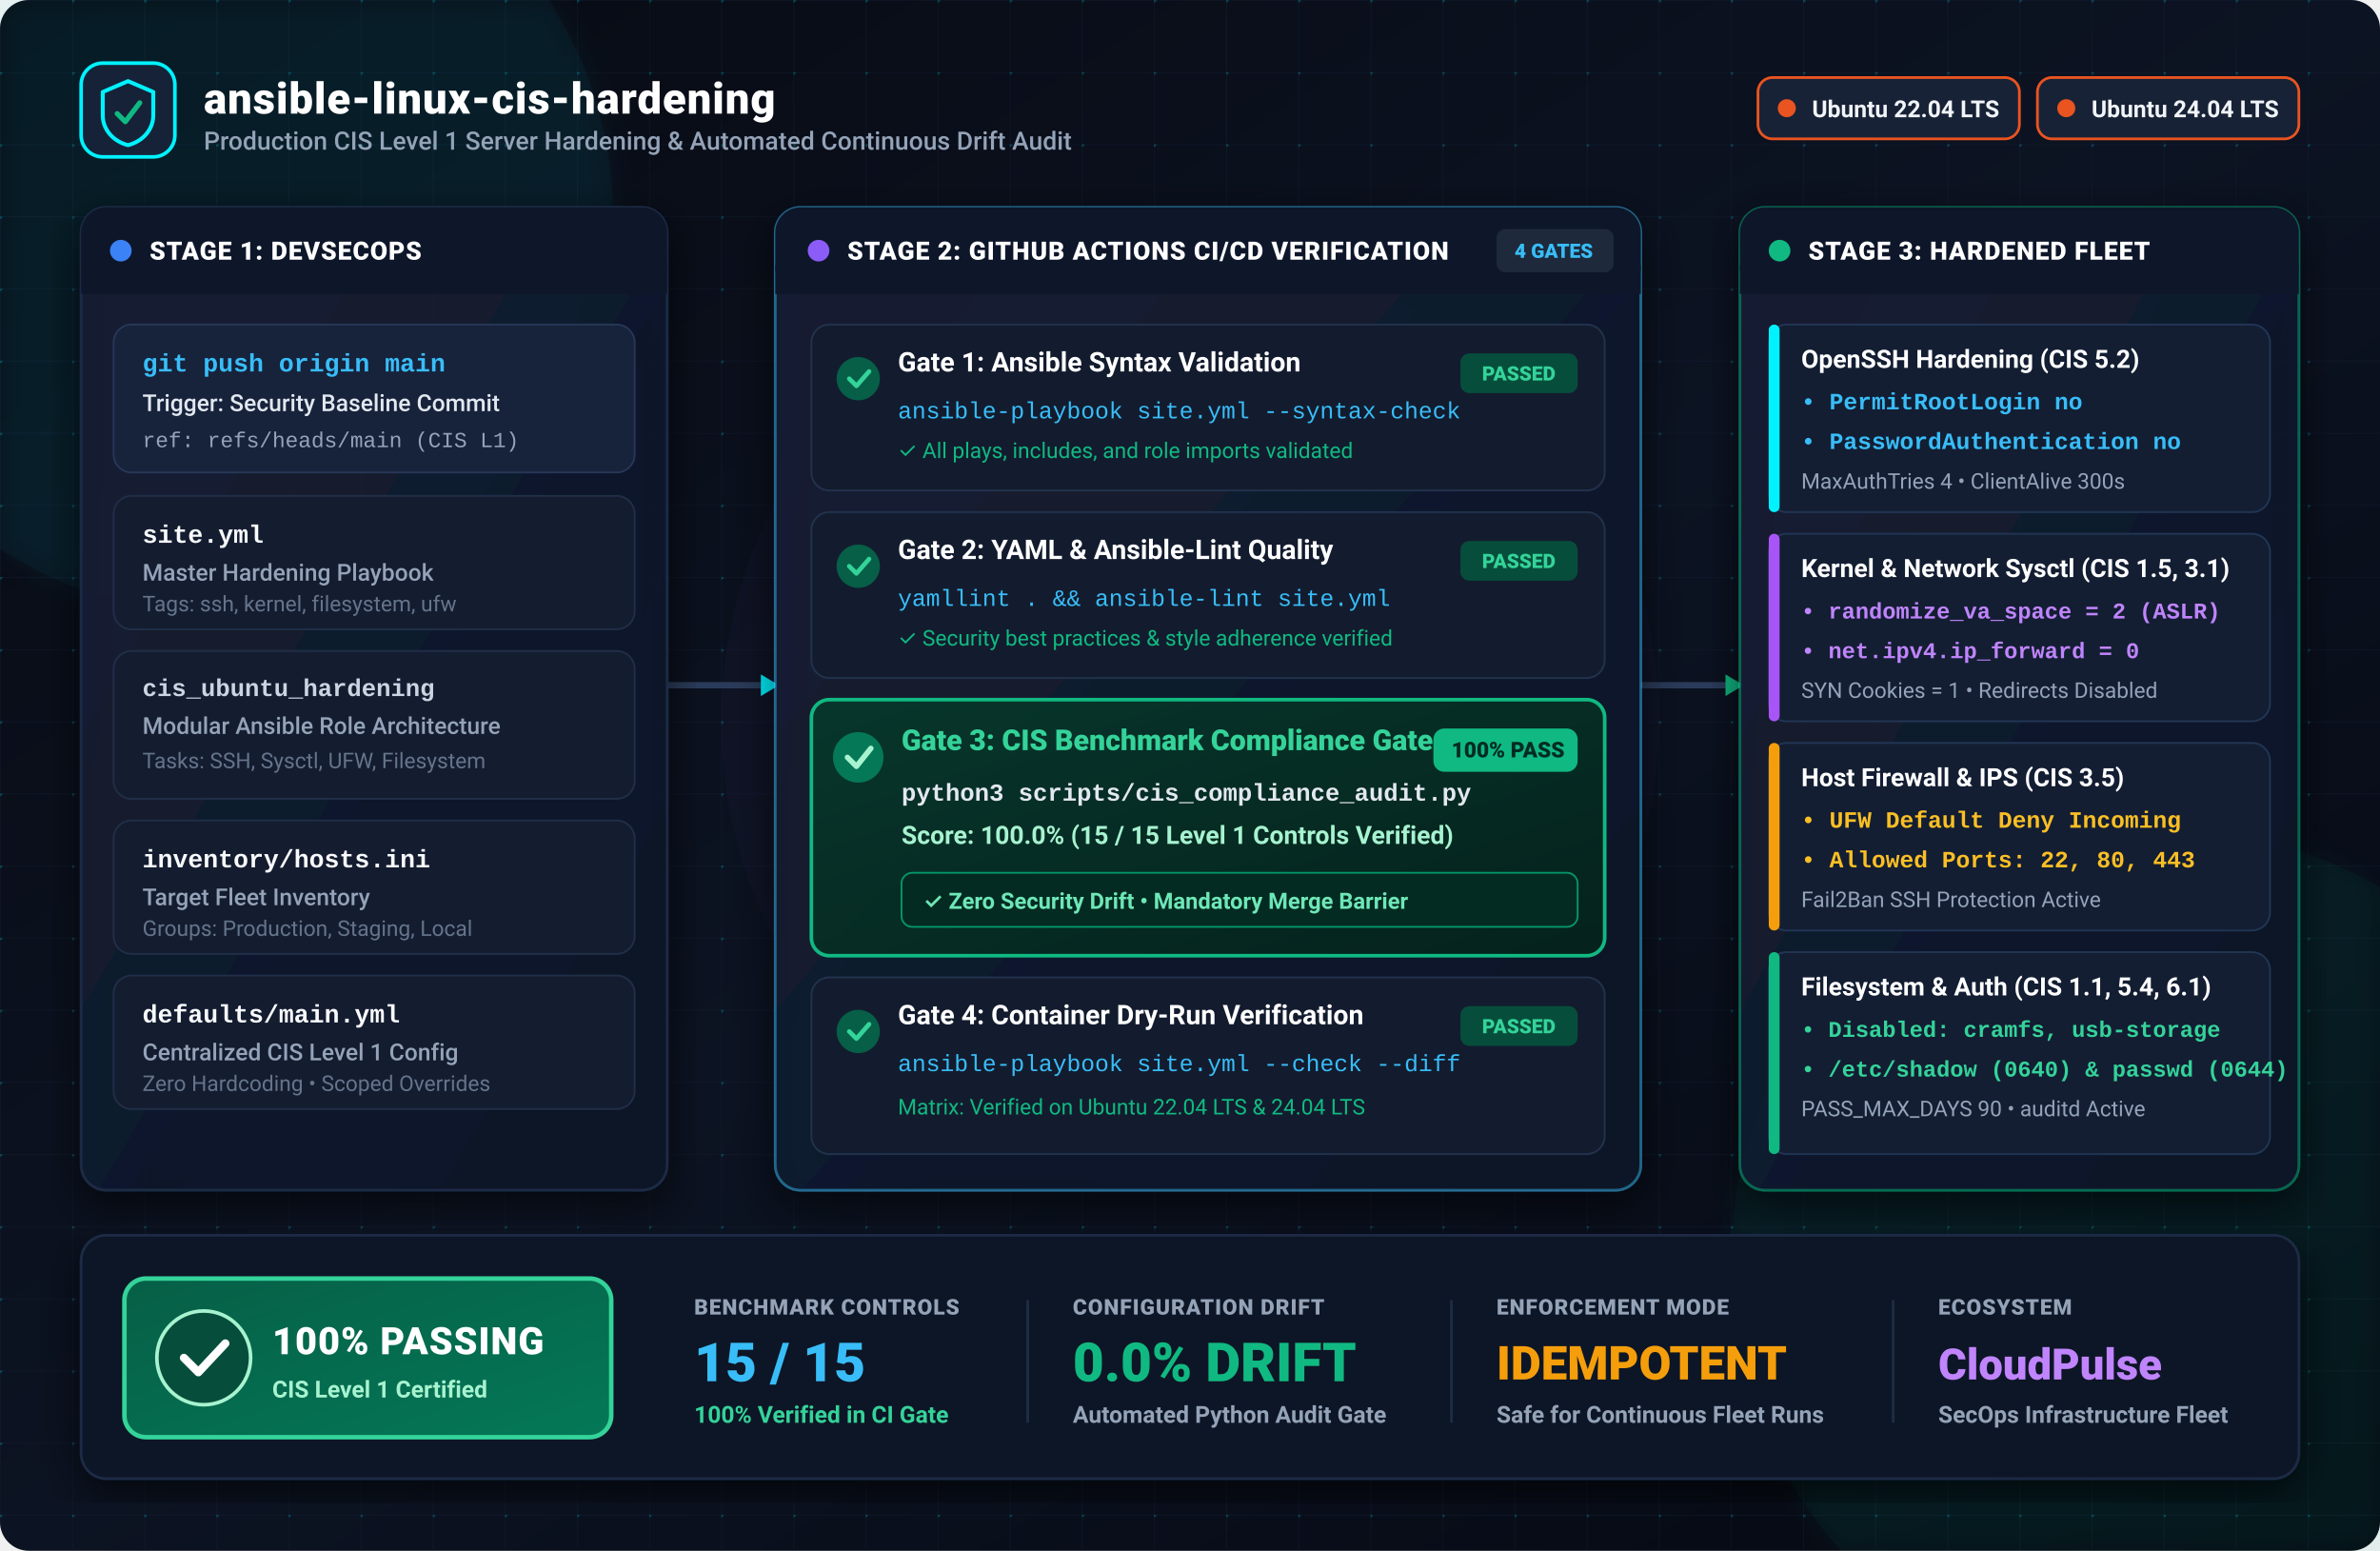
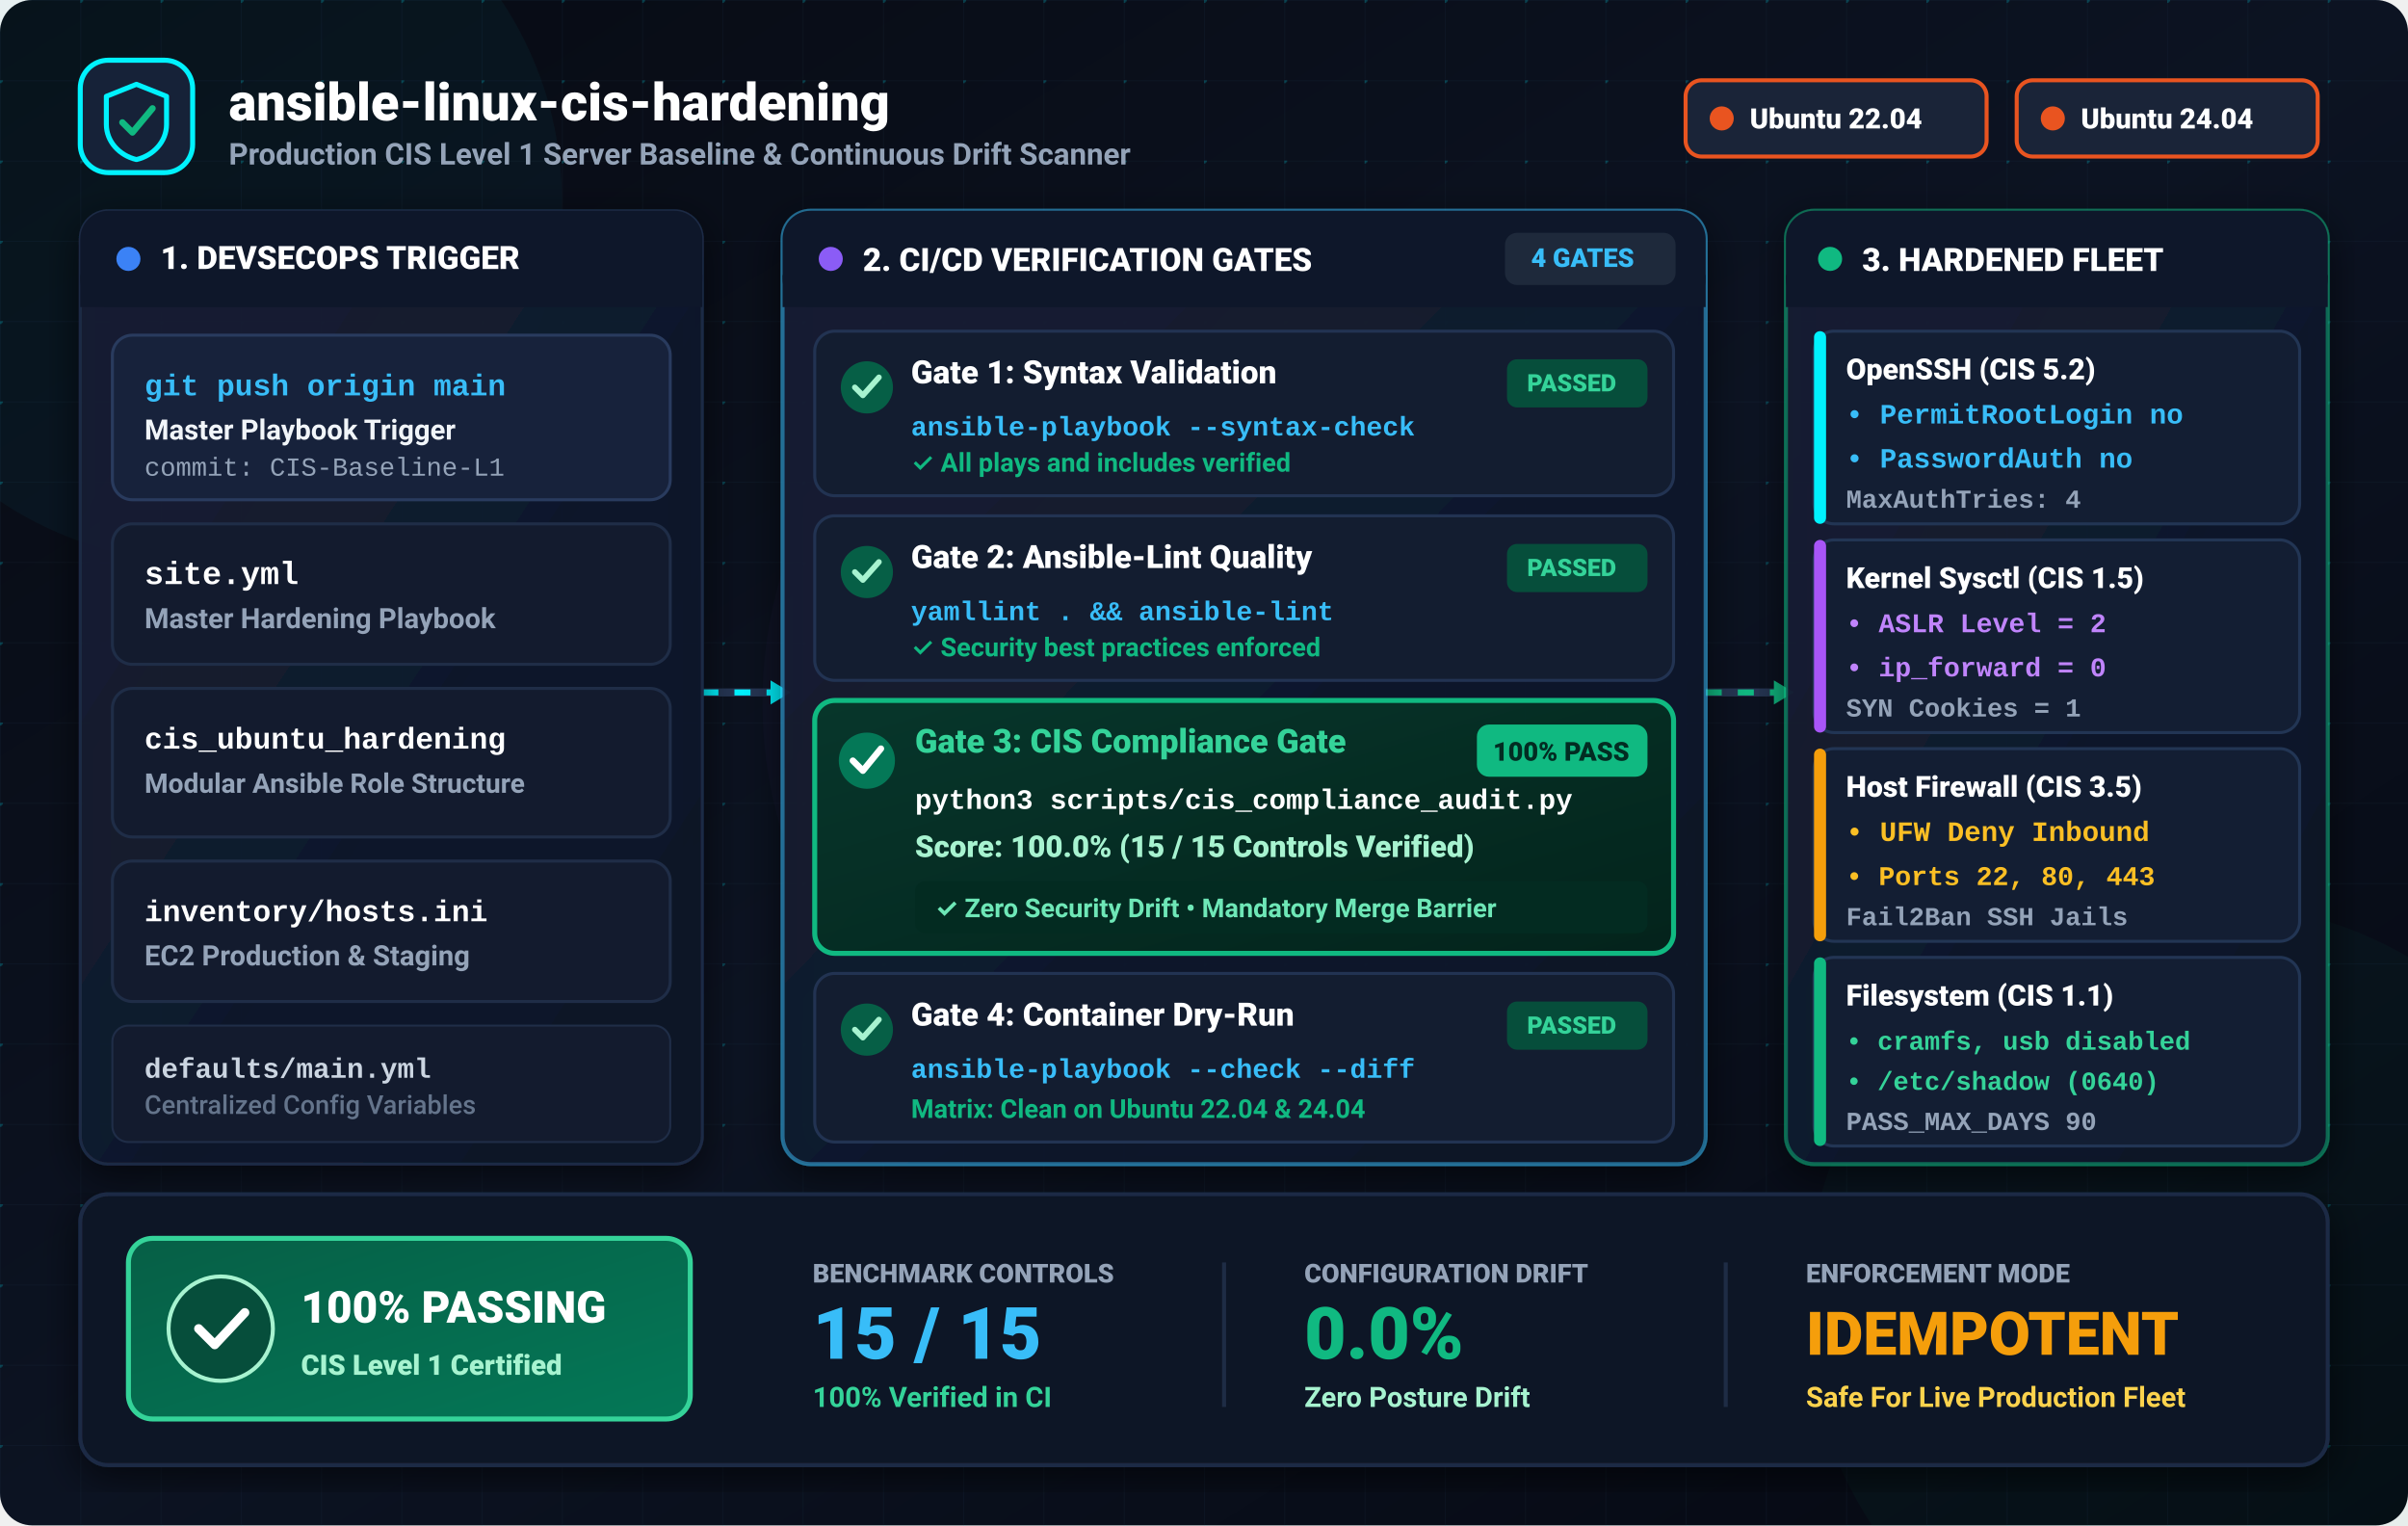
- <svg xmlns="http://www.w3.org/2000/svg" viewBox="0 0 1320 860" width="100%" height="100%">
+ <svg xmlns="http://www.w3.org/2000/svg" viewBox="0 0 1200 760" width="100%" height="100%">
  <defs>
    <linearGradient id="bg-grad" x1="0%" y1="0%" x2="100%" y2="100%">
      <stop offset="0%" stop-color="#070a12" />
      <stop offset="50%" stop-color="#0c1322" />
      <stop offset="100%" stop-color="#050811" />
    </linearGradient>
    <linearGradient id="card-grad" x1="0%" y1="0%" x2="100%" y2="100%">
      <stop offset="0%" stop-color="#141e33" stop-opacity="0.95" />
      <stop offset="100%" stop-color="#0d1526" stop-opacity="0.98" />
    </linearGradient>
-     <linearGradient id="card-grad-highlight" x1="0%" y1="0%" x2="100%" y2="100%">
-       <stop offset="0%" stop-color="#06382b" stop-opacity="0.9" />
-       <stop offset="100%" stop-color="#04231b" stop-opacity="0.95" />
+     <linearGradient id="gate3-grad" x1="0%" y1="0%" x2="100%" y2="100%">
+       <stop offset="0%" stop-color="#06382b" stop-opacity="0.95" />
+       <stop offset="100%" stop-color="#04231b" stop-opacity="0.98" />
    </linearGradient>
    <linearGradient id="badge-grad-green" x1="0%" y1="0%" x2="100%" y2="100%">
      <stop offset="0%" stop-color="#065f46" />
      <stop offset="100%" stop-color="#047857" />
    </linearGradient>
-     <linearGradient id="cyan-stream" x1="0%" y1="0%" x2="100%" y2="0%">
-       <stop offset="0%" stop-color="#00f2fe" />
-       <stop offset="100%" stop-color="#38bdf8" />
-     </linearGradient>
-     <linearGradient id="emerald-stream" x1="0%" y1="0%" x2="100%" y2="0%">
-       <stop offset="0%" stop-color="#34d399" />
-       <stop offset="100%" stop-color="#10b981" />
-     </linearGradient>
    <pattern id="cyber-grid" width="40" height="40" patternUnits="userSpaceOnUse">
-       <path d="M 40 0 L 0 0 0 40" fill="none" stroke="#1f2d47" stroke-width="0.75" stroke-opacity="0.3" />
+       <path d="M 40 0 L 0 0 0 40" fill="none" stroke="#1f2d47" stroke-width="0.75" stroke-opacity="0.25" />
      <circle cx="0" cy="0" r="1.5" fill="#00f2fe" fill-opacity="0.2" />
    </pattern>
-     <filter id="glow-cyan" x="-20%" y="-20%" width="140%" height="140%">
-       <feGaussianBlur stdDeviation="8" result="blur" />
-       <feMerge>
-         <feMergeNode in="blur" />
-         <feMergeNode in="SourceGraphic" />
-       </feMerge>
-     </filter>
-     <filter id="glow-emerald" x="-20%" y="-20%" width="140%" height="140%">
-       <feGaussianBlur stdDeviation="8" result="blur" />
-       <feMerge>
-         <feMergeNode in="blur" />
-         <feMergeNode in="SourceGraphic" />
-       </feMerge>
-     </filter>
    <filter id="card-shadow" x="-5%" y="-5%" width="110%" height="115%">
-       <feDropShadow dx="0" dy="8" stdDeviation="12" flood-color="#000000" flood-opacity="0.65" />
+       <feDropShadow dx="0" dy="6" stdDeviation="10" flood-color="#000000" flood-opacity="0.6" />
    </filter>
    <style>
      @keyframes dashFlow {
        from { stroke-dashoffset: 40; }
        to { stroke-dashoffset: 0; }
      }
      @keyframes badgePulse {
        0%, 100% { transform: scale(1); opacity: 0.95; }
        50% { transform: scale(1.02); opacity: 1; }
      }
      @keyframes beaconBlink {
        0%, 100% { fill: #10b981; filter: drop-shadow(0 0 4px #10b981); }
        50% { fill: #34d399; filter: drop-shadow(0 0 10px #34d399); }
      }
-       .flowing-line-cyan {
+       .flowing-cyan {
        stroke-dasharray: 8, 8;
        animation: dashFlow 1.6s linear infinite;
      }
-       .flowing-line-emerald {
+       .flowing-emerald {
        stroke-dasharray: 8, 8;
        animation: dashFlow 1.4s linear infinite;
      }
      .pulse-shield {
        animation: badgePulse 3s ease-in-out infinite;
-         transform-origin: 170px 747px;
+         transform-origin: 180px 660px;
      }
      .beacon-dot {
        animation: beaconBlink 2s ease-in-out infinite;
      }
-       .font-sans {
-         font-family: -apple-system, BlinkMacSystemFont, 'Segoe UI', Roboto, Helvetica, Arial, sans-serif;
-       }
-       .font-mono {
-         font-family: 'SF Mono', Consolas, 'Liberation Mono', Menlo, Courier, monospace;
+       text {
+         font-family: system-ui, -apple-system, BlinkMacSystemFont, "Segoe UI", Roboto, Helvetica, Arial, sans-serif;
+         text-rendering: geometricPrecision;
+       }
+       .mono {
+         font-family: ui-monospace, SFMono-Regular, "SF Mono", Menlo, Consolas, "Liberation Mono", monospace;
      }
    </style>
  </defs>
-   <rect width="1320" height="860" fill="url(#bg-grad)" rx="16" />
-   <rect width="1320" height="860" fill="url(#cyber-grid)" rx="16" />
-   <circle cx="120" cy="120" r="220" fill="#00f2fe" fill-opacity="0.04" filter="url(#glow-cyan)" />
-   <circle cx="660" cy="400" r="260" fill="#8b5cf6" fill-opacity="0.03" />
-   <circle cx="1200" cy="700" r="240" fill="#10b981" fill-opacity="0.05" filter="url(#glow-emerald)" />
-   <g transform="translate(45, 35)">
-     <rect x="0" y="0" width="52" height="52" rx="12" fill="#162238" stroke="#00f2fe" stroke-width="2" />
-     <path d="M 26 10 L 40 16 V 29 C 40 37 34 43.5 26 45.5 C 18 43.5 12 37 12 29 V 16 Z" fill="none" stroke="#00f2fe" stroke-width="2.2" stroke-linejoin="round" />
-     <path d="M 20 28 L 24.5 32.5 L 32.5 22" fill="none" stroke="#10b981" stroke-width="2.8" stroke-linecap="round" stroke-linejoin="round" />
-     <text x="68" y="28" class="font-sans" font-size="24" font-weight="800" fill="#ffffff" letter-spacing="0.5">ansible-linux-cis-hardening</text>
-     <text x="68" y="48" class="font-sans" font-size="14" font-weight="500" fill="#94a3b8">Production CIS Level 1 Server Hardening &amp; Automated Continuous Drift Audit</text>
-     <g transform="translate(930, 8)">
-       <rect x="0" y="0" width="145" height="34" rx="8" fill="#182236" stroke="#e95420" stroke-width="1.5" />
-       <circle cx="16" cy="17" r="5" fill="#e95420" />
-       <text x="30" y="22" class="font-sans" font-size="13" font-weight="700" fill="#f1f5f9">Ubuntu 22.04 LTS</text>
-       <rect x="155" y="0" width="145" height="34" rx="8" fill="#182236" stroke="#e95420" stroke-width="1.5" />
-       <circle cx="171" cy="17" r="5" fill="#e95420" />
-       <text x="185" y="22" class="font-sans" font-size="13" font-weight="700" fill="#f1f5f9">Ubuntu 24.04 LTS</text>
-     </g>
-   </g>
-   <path d="M 370 380 L 430 380" fill="none" stroke="#2a3b59" stroke-width="3.5" />
-   <path d="M 370 380 L 430 380" fill="none" stroke="url(#cyan-stream)" stroke-width="3" class="flowing-line-cyan" />
-   <polygon points="432,380 422,374 422,386" fill="#00f2fe" />
-   <path d="M 910 380 L 965 380" fill="none" stroke="#2a3b59" stroke-width="3.5" />
-   <path d="M 910 380 L 965 380" fill="none" stroke="url(#emerald-stream)" stroke-width="3" class="flowing-line-emerald" />
-   <polygon points="967,380 957,374 957,386" fill="#10b981" />
-   <g transform="translate(45, 115)">
-     <rect width="325" height="545" rx="14" fill="url(#card-grad)" stroke="#1e2c45" stroke-width="1.5" filter="url(#card-shadow)" />
-     <rect width="325" height="48" rx="14" fill="#0e172a" />
-     <path d="M 0 32 H 325 V 48 H 0 Z" fill="#0e172a" />
-     <circle cx="22" cy="24" r="6" fill="#3b82f6" />
-     <text x="38" y="29" class="font-sans" font-size="14" font-weight="800" fill="#ffffff" letter-spacing="0.5">STAGE 1: DEVSECOPS</text>
-     <g transform="translate(18, 65)">
-       <rect width="289" height="82" rx="10" fill="#17223b" stroke="#273757" stroke-width="1" />
-       <text x="16" y="26" class="font-mono" font-size="14" font-weight="700" fill="#38bdf8">git push origin main</text>
-       <text x="16" y="48" class="font-sans" font-size="13" font-weight="500" fill="#e2e8f0">Trigger: Security Baseline Commit</text>
-       <text x="16" y="68" class="font-mono" font-size="12" fill="#94a3b8">ref: refs/heads/main (CIS L1)</text>
-     </g>
-     <g transform="translate(18, 160)">
-       <rect width="289" height="74" rx="10" fill="#141c30" stroke="#202e47" stroke-width="1" />
-       <text x="16" y="26" class="font-mono" font-size="14" font-weight="700" fill="#f8fafc">site.yml</text>
-       <text x="16" y="47" class="font-sans" font-size="13" font-weight="500" fill="#94a3b8">Master Hardening Playbook</text>
-       <text x="16" y="64" class="font-sans" font-size="12" fill="#64748b">Tags: ssh, kernel, filesystem, ufw</text>
-     </g>
-     <g transform="translate(18, 246)">
-       <rect width="289" height="82" rx="10" fill="#141c30" stroke="#202e47" stroke-width="1" />
-       <text x="16" y="25" class="font-mono" font-size="13.5" font-weight="700" fill="#cbd5e1">cis_ubuntu_hardening</text>
-       <text x="16" y="46" class="font-sans" font-size="13" font-weight="500" fill="#94a3b8">Modular Ansible Role Architecture</text>
-       <text x="16" y="65" class="font-sans" font-size="12" fill="#64748b">Tasks: SSH, Sysctl, UFW, Filesystem</text>
-     </g>
-     <g transform="translate(18, 340)">
-       <rect width="289" height="74" rx="10" fill="#141c30" stroke="#202e47" stroke-width="1" />
-       <text x="16" y="26" class="font-mono" font-size="14" font-weight="700" fill="#f8fafc">inventory/hosts.ini</text>
-       <text x="16" y="47" class="font-sans" font-size="13" font-weight="500" fill="#94a3b8">Target Fleet Inventory</text>
-       <text x="16" y="64" class="font-sans" font-size="12" fill="#64748b">Groups: Production, Staging, Local</text>
-     </g>
-     <g transform="translate(18, 426)">
-       <rect width="289" height="74" rx="10" fill="#141c30" stroke="#202e47" stroke-width="1" />
-       <text x="16" y="26" class="font-mono" font-size="14" font-weight="700" fill="#f8fafc">defaults/main.yml</text>
-       <text x="16" y="47" class="font-sans" font-size="13" font-weight="500" fill="#94a3b8">Centralized CIS Level 1 Config</text>
-       <text x="16" y="64" class="font-sans" font-size="12" fill="#64748b">Zero Hardcoding • Scoped Overrides</text>
-     </g>
-   </g>
-   <g transform="translate(430, 115)">
-     <rect width="480" height="545" rx="14" fill="url(#card-grad)" stroke="#38bdf8" stroke-width="1.5" stroke-opacity="0.45" filter="url(#card-shadow)" />
-     <rect width="480" height="48" rx="14" fill="#0e172a" />
-     <path d="M 0 32 H 480 V 48 H 0 Z" fill="#0e172a" />
-     <circle cx="24" cy="24" r="6" fill="#8b5cf6" />
-     <text x="40" y="29" class="font-sans" font-size="14" font-weight="800" fill="#ffffff" letter-spacing="0.5">STAGE 2: GITHUB ACTIONS CI/CD VERIFICATION</text>
-     <rect x="400" y="12" width="65" height="24" rx="5" fill="#1e293b" />
-     <text x="410" y="28" class="font-sans" font-size="11" font-weight="800" fill="#38bdf8">4 GATES</text>
-     <g transform="translate(20, 65)">
-       <rect width="440" height="92" rx="10" fill="#131c2e" stroke="#22324d" stroke-width="1" />
-       <circle cx="26" cy="30" r="12" fill="#065f46" />
-       <path d="M 21 30 L 25 34 L 32 26" fill="none" stroke="#34d399" stroke-width="2.5" stroke-linecap="round" stroke-linejoin="round" />
-       <text x="48" y="26" class="font-sans" font-size="15" font-weight="700" fill="#ffffff">Gate 1: Ansible Syntax Validation</text>
-       <rect x="360" y="16" width="65" height="22" rx="5" fill="#064e3b" />
-       <text x="372" y="31" class="font-sans" font-size="11" font-weight="800" fill="#34d399">PASSED</text>
-       <text x="48" y="52" class="font-mono" font-size="13" fill="#38bdf8">ansible-playbook site.yml --syntax-check</text>
-       <text x="48" y="74" class="font-sans" font-size="12" fill="#10b981">✓ All plays, includes, and role imports validated</text>
-     </g>
-     <g transform="translate(20, 169)">
-       <rect width="440" height="92" rx="10" fill="#131c2e" stroke="#22324d" stroke-width="1" />
-       <circle cx="26" cy="30" r="12" fill="#065f46" />
-       <path d="M 21 30 L 25 34 L 32 26" fill="none" stroke="#34d399" stroke-width="2.5" stroke-linecap="round" stroke-linejoin="round" />
-       <text x="48" y="26" class="font-sans" font-size="15" font-weight="700" fill="#ffffff">Gate 2: YAML &amp; Ansible-Lint Quality</text>
-       <rect x="360" y="16" width="65" height="22" rx="5" fill="#064e3b" />
-       <text x="372" y="31" class="font-sans" font-size="11" font-weight="800" fill="#34d399">PASSED</text>
-       <text x="48" y="52" class="font-mono" font-size="13" fill="#38bdf8">yamllint . &amp;&amp; ansible-lint site.yml</text>
-       <text x="48" y="74" class="font-sans" font-size="12" fill="#10b981">✓ Security best practices &amp; style adherence verified</text>
-     </g>
-     <g transform="translate(20, 273)">
-       <rect width="440" height="142" rx="10" fill="url(#card-grad-highlight)" stroke="#10b981" stroke-width="2" />
-       <circle cx="26" cy="32" r="14" fill="#047857" />
-       <path d="M 20 32 L 25 37 L 33 27" fill="none" stroke="#a7f3d0" stroke-width="3" stroke-linecap="round" stroke-linejoin="round" />
-       <text x="50" y="28" class="font-sans" font-size="16" font-weight="800" fill="#34d399">Gate 3: CIS Benchmark Compliance Gate</text>
-       <rect x="345" y="16" width="80" height="24" rx="6" fill="#10b981" />
-       <text x="355" y="32" class="font-sans" font-size="12" font-weight="800" fill="#022c22">100% PASS</text>
-       <text x="50" y="56" class="font-mono" font-size="13.5" font-weight="600" fill="#e2e8f0">python3 scripts/cis_compliance_audit.py</text>
-       <text x="50" y="80" class="font-sans" font-size="14" font-weight="700" fill="#a7f3d0">Score: 100.0% (15 / 15 Level 1 Controls Verified)</text>
-       <rect x="50" y="96" width="375" height="30" rx="6" fill="#032b21" stroke="#059669" stroke-width="1" />
-       <text x="62" y="116" class="font-sans" font-size="12.5" font-weight="600" fill="#6ee7b7">✓ Zero Security Drift • Mandatory Merge Barrier</text>
-     </g>
-     <g transform="translate(20, 427)">
-       <rect width="440" height="98" rx="10" fill="#131c2e" stroke="#22324d" stroke-width="1" />
-       <circle cx="26" cy="30" r="12" fill="#065f46" />
-       <path d="M 21 30 L 25 34 L 32 26" fill="none" stroke="#34d399" stroke-width="2.5" stroke-linecap="round" stroke-linejoin="round" />
-       <text x="48" y="26" class="font-sans" font-size="15" font-weight="700" fill="#ffffff">Gate 4: Container Dry-Run Verification</text>
-       <rect x="360" y="16" width="65" height="22" rx="5" fill="#064e3b" />
-       <text x="372" y="31" class="font-sans" font-size="11" font-weight="800" fill="#34d399">PASSED</text>
-       <text x="48" y="52" class="font-mono" font-size="13" fill="#38bdf8">ansible-playbook site.yml --check --diff</text>
-       <text x="48" y="76" class="font-sans" font-size="12" fill="#10b981">Matrix: Verified on Ubuntu 22.04 LTS &amp; 24.04 LTS</text>
-     </g>
-   </g>
-   <g transform="translate(965, 115)">
-     <rect width="310" height="545" rx="14" fill="url(#card-grad)" stroke="#10b981" stroke-width="1.5" stroke-opacity="0.45" filter="url(#card-shadow)" />
+   <rect width="1200" height="760" fill="url(#bg-grad)" rx="16" />
+   <rect width="1200" height="760" fill="url(#cyber-grid)" rx="16" />
+   <circle cx="100" cy="100" r="180" fill="#00f2fe" fill-opacity="0.04" />
+   <circle cx="600" cy="350" r="220" fill="#8b5cf6" fill-opacity="0.03" />
+   <circle cx="1100" cy="650" r="200" fill="#10b981" fill-opacity="0.04" />
+   <g transform="translate(40, 30)">
+     <rect x="0" y="0" width="56" height="56" rx="14" fill="#162238" stroke="#00f2fe" stroke-width="2.5" />
+     <path d="M 28 12 L 43 18 V 32 C 43 40.5 36.5 47.5 28 49.5 C 19.5 47.5 13 40.5 13 32 V 18 Z" fill="none" stroke="#00f2fe" stroke-width="2.5" stroke-linejoin="round" />
+     <path d="M 21 31 L 26 36 L 36 24" fill="none" stroke="#10b981" stroke-width="3.2" stroke-linecap="round" stroke-linejoin="round" />
+     <text x="74" y="30" font-size="26" font-weight="900" fill="#ffffff">ansible-linux-cis-hardening</text>
+     <text x="74" y="52" font-size="15" font-weight="600" fill="#94a3b8">Production CIS Level 1 Server Baseline &amp; Continuous Drift Scanner</text>
+     <g transform="translate(800, 10)">
+       <rect x="0" y="0" width="150" height="38" rx="8" fill="#1a2438" stroke="#e95420" stroke-width="2" />
+       <circle cx="18" cy="19" r="6" fill="#e95420" />
+       <text x="32" y="24" font-size="14" font-weight="800" fill="#ffffff">Ubuntu 22.04</text>
+       <rect x="165" y="0" width="150" height="38" rx="8" fill="#1a2438" stroke="#e95420" stroke-width="2" />
+       <circle cx="183" cy="19" r="6" fill="#e95420" />
+       <text x="197" y="24" font-size="14" font-weight="800" fill="#ffffff">Ubuntu 24.04</text>
+     </g>
+   </g>
+   <path d="M 350 345 L 390 345" fill="none" stroke="#253552" stroke-width="4" />
+   <path d="M 350 345 L 390 345" fill="none" stroke="#00f2fe" stroke-width="3" class="flowing-cyan" />
+   <polygon points="394,345 384,339 384,351" fill="#00f2fe" />
+   <path d="M 850 345 L 890 345" fill="none" stroke="#253552" stroke-width="4" />
+   <path d="M 850 345 L 890 345" fill="none" stroke="#10b981" stroke-width="3" class="flowing-emerald" />
+   <polygon points="894,345 884,339 884,351" fill="#10b981" />
+   <g transform="translate(40, 105)">
+     <rect width="310" height="475" rx="14" fill="url(#card-grad)" stroke="#1e2c45" stroke-width="1.5" filter="url(#card-shadow)" />
    <rect width="310" height="48" rx="14" fill="#0e172a" />
    <path d="M 0 32 H 310 V 48 H 0 Z" fill="#0e172a" />
+     <circle cx="24" cy="24" r="6" fill="#3b82f6" />
+     <text x="40" y="29" font-size="16" font-weight="900" fill="#ffffff">1. DEVSECOPS TRIGGER</text>
+     <g transform="translate(16, 62)">
+       <rect width="278" height="82" rx="10" fill="#17223b" stroke="#293b5e" stroke-width="1.5" />
+       <text x="16" y="30" class="mono" font-size="15" font-weight="800" fill="#38bdf8">git push origin main</text>
+       <text x="16" y="52" font-size="14" font-weight="600" fill="#f1f5f9">Master Playbook Trigger</text>
+       <text x="16" y="70" class="mono" font-size="13" fill="#94a3b8">commit: CIS-Baseline-L1</text>
+     </g>
+     <g transform="translate(16, 156)">
+       <rect width="278" height="70" rx="10" fill="#131b2e" stroke="#1f2d47" stroke-width="1.5" />
+       <text x="16" y="30" class="mono" font-size="16" font-weight="800" fill="#ffffff">site.yml</text>
+       <text x="16" y="52" font-size="14" font-weight="600" fill="#94a3b8">Master Hardening Playbook</text>
+     </g>
+     <g transform="translate(16, 238)">
+       <rect width="278" height="74" rx="10" fill="#131b2e" stroke="#1f2d47" stroke-width="1.5" />
+       <text x="16" y="30" class="mono" font-size="15" font-weight="800" fill="#ffffff">cis_ubuntu_hardening</text>
+       <text x="16" y="52" font-size="13.5" font-weight="600" fill="#94a3b8">Modular Ansible Role Structure</text>
+     </g>
+     <g transform="translate(16, 324)">
+       <rect width="278" height="70" rx="10" fill="#131b2e" stroke="#1f2d47" stroke-width="1.5" />
+       <text x="16" y="30" class="mono" font-size="15" font-weight="800" fill="#ffffff">inventory/hosts.ini</text>
+       <text x="16" y="52" font-size="14" font-weight="600" fill="#94a3b8">EC2 Production &amp; Staging</text>
+     </g>
+     <g transform="translate(16, 406)">
+       <rect width="278" height="58" rx="8" fill="#131b2e" stroke="#1f2d47" stroke-width="1" />
+       <text x="16" y="26" class="mono" font-size="14" font-weight="700" fill="#cbd5e1">defaults/main.yml</text>
+       <text x="16" y="44" font-size="13" font-weight="500" fill="#64748b">Centralized Config Variables</text>
+     </g>
+   </g>
+   <g transform="translate(390, 105)">
+     <rect width="460" height="475" rx="14" fill="url(#card-grad)" stroke="#38bdf8" stroke-width="2" stroke-opacity="0.5" filter="url(#card-shadow)" />
+     <rect width="460" height="48" rx="14" fill="#0e172a" />
+     <path d="M 0 32 H 460 V 48 H 0 Z" fill="#0e172a" />
+     <circle cx="24" cy="24" r="6" fill="#8b5cf6" />
+     <text x="40" y="30" font-size="16" font-weight="900" fill="#ffffff">2. CI/CD VERIFICATION GATES</text>
+     <rect x="360" y="11" width="85" height="26" rx="6" fill="#1e293b" />
+     <text x="373" y="28" font-size="13" font-weight="900" fill="#38bdf8">4 GATES</text>
+     <g transform="translate(16, 60)">
+       <rect width="428" height="82" rx="10" fill="#131d30" stroke="#223352" stroke-width="1.5" />
+       <circle cx="26" cy="28" r="13" fill="#065f46" />
+       <path d="M 20 28 L 24 32 L 32 23" fill="none" stroke="#a7f3d0" stroke-width="2.8" stroke-linecap="round" stroke-linejoin="round" />
+       <text x="48" y="26" font-size="16" font-weight="800" fill="#ffffff">Gate 1: Syntax Validation</text>
+       <rect x="345" y="14" width="70" height="24" rx="5" fill="#064e3b" />
+       <text x="355" y="30" font-size="12" font-weight="900" fill="#34d399">PASSED</text>
+       <text x="48" y="52" class="mono" font-size="13.5" font-weight="600" fill="#38bdf8">ansible-playbook --syntax-check</text>
+       <text x="48" y="70" font-size="13" font-weight="600" fill="#10b981">✓ All plays and includes verified</text>
+     </g>
+     <g transform="translate(16, 152)">
+       <rect width="428" height="82" rx="10" fill="#131d30" stroke="#223352" stroke-width="1.5" />
+       <circle cx="26" cy="28" r="13" fill="#065f46" />
+       <path d="M 20 28 L 24 32 L 32 23" fill="none" stroke="#a7f3d0" stroke-width="2.8" stroke-linecap="round" stroke-linejoin="round" />
+       <text x="48" y="26" font-size="16" font-weight="800" fill="#ffffff">Gate 2: Ansible-Lint Quality</text>
+       <rect x="345" y="14" width="70" height="24" rx="5" fill="#064e3b" />
+       <text x="355" y="30" font-size="12" font-weight="900" fill="#34d399">PASSED</text>
+       <text x="48" y="52" class="mono" font-size="13.5" font-weight="600" fill="#38bdf8">yamllint . &amp;&amp; ansible-lint</text>
+       <text x="48" y="70" font-size="13" font-weight="600" fill="#10b981">✓ Security best practices enforced</text>
+     </g>
+     <g transform="translate(16, 244)">
+       <rect width="428" height="126" rx="10" fill="url(#gate3-grad)" stroke="#10b981" stroke-width="2.5" />
+       <circle cx="26" cy="30" r="14" fill="#047857" />
+       <path d="M 19 30 L 24 35 L 33 24" fill="none" stroke="#ffffff" stroke-width="3.2" stroke-linecap="round" stroke-linejoin="round" />
+       <text x="50" y="26" font-size="16.5" font-weight="900" fill="#34d399">Gate 3: CIS Compliance Gate</text>
+       <rect x="330" y="12" width="85" height="26" rx="6" fill="#10b981" />
+       <text x="338" y="30" font-size="13" font-weight="900" fill="#022c22">100% PASS</text>
+       <text x="50" y="54" class="mono" font-size="14" font-weight="700" fill="#ffffff">python3 scripts/cis_compliance_audit.py</text>
+       <text x="50" y="78" font-size="15" font-weight="800" fill="#a7f3d0">Score: 100.0% (15 / 15 Controls Verified)</text>
+       <rect x="50" y="90" width="365" height="26" rx="5" fill="#032b21" />
+       <text x="60" y="108" font-size="13" font-weight="700" fill="#6ee7b7">✓ Zero Security Drift • Mandatory Merge Barrier</text>
+     </g>
+     <g transform="translate(16, 380)">
+       <rect width="428" height="84" rx="10" fill="#131d30" stroke="#223352" stroke-width="1.5" />
+       <circle cx="26" cy="28" r="13" fill="#065f46" />
+       <path d="M 20 28 L 24 32 L 32 23" fill="none" stroke="#a7f3d0" stroke-width="2.8" stroke-linecap="round" stroke-linejoin="round" />
+       <text x="48" y="26" font-size="16" font-weight="800" fill="#ffffff">Gate 4: Container Dry-Run</text>
+       <rect x="345" y="14" width="70" height="24" rx="5" fill="#064e3b" />
+       <text x="355" y="30" font-size="12" font-weight="900" fill="#34d399">PASSED</text>
+       <text x="48" y="52" class="mono" font-size="13.5" font-weight="600" fill="#38bdf8">ansible-playbook --check --diff</text>
+       <text x="48" y="72" font-size="13" font-weight="600" fill="#10b981">Matrix: Clean on Ubuntu 22.04 &amp; 24.04</text>
+     </g>
+   </g>
+   <g transform="translate(890, 105)">
+     <rect width="270" height="475" rx="14" fill="url(#card-grad)" stroke="#10b981" stroke-width="2" stroke-opacity="0.5" filter="url(#card-shadow)" />
+     <rect width="270" height="48" rx="14" fill="#0e172a" />
+     <path d="M 0 32 H 270 V 48 H 0 Z" fill="#0e172a" />
    <circle cx="22" cy="24" r="6" fill="#10b981" class="beacon-dot" />
-     <text x="38" y="29" class="font-sans" font-size="14" font-weight="800" fill="#ffffff" letter-spacing="0.5">STAGE 3: HARDENED FLEET</text>
-     <g transform="translate(16, 65)">
-       <rect width="278" height="104" rx="10" fill="#131e33" stroke="#223554" stroke-width="1" />
-       <rect x="0" y="0" width="6" height="104" rx="3" fill="#00f2fe" />
-       <text x="18" y="24" class="font-sans" font-size="14" font-weight="700" fill="#ffffff">OpenSSH Hardening (CIS 5.2)</text>
-       <text x="18" y="47" class="font-mono" font-size="13" font-weight="600" fill="#38bdf8">• PermitRootLogin no</text>
-       <text x="18" y="69" class="font-mono" font-size="13" font-weight="600" fill="#38bdf8">• PasswordAuthentication no</text>
-       <text x="18" y="91" class="font-sans" font-size="12" fill="#94a3b8">MaxAuthTries 4 • ClientAlive 300s</text>
-     </g>
-     <g transform="translate(16, 181)">
-       <rect width="278" height="104" rx="10" fill="#131e33" stroke="#223554" stroke-width="1" />
-       <rect x="0" y="0" width="6" height="104" rx="3" fill="#a855f7" />
-       <text x="18" y="24" class="font-sans" font-size="14" font-weight="700" fill="#ffffff">Kernel &amp; Network Sysctl (CIS 1.5, 3.1)</text>
-       <text x="18" y="47" class="font-mono" font-size="12.5" font-weight="600" fill="#c084fc">• randomize_va_space = 2 (ASLR)</text>
-       <text x="18" y="69" class="font-mono" font-size="12.5" font-weight="600" fill="#c084fc">• net.ipv4.ip_forward = 0</text>
-       <text x="18" y="91" class="font-sans" font-size="12" fill="#94a3b8">SYN Cookies = 1 • Redirects Disabled</text>
-     </g>
-     <g transform="translate(16, 297)">
-       <rect width="278" height="104" rx="10" fill="#131e33" stroke="#223554" stroke-width="1" />
-       <rect x="0" y="0" width="6" height="104" rx="3" fill="#f59e0b" />
-       <text x="18" y="24" class="font-sans" font-size="14" font-weight="700" fill="#ffffff">Host Firewall &amp; IPS (CIS 3.5)</text>
-       <text x="18" y="47" class="font-mono" font-size="13" font-weight="600" fill="#fbbf24">• UFW Default Deny Incoming</text>
-       <text x="18" y="69" class="font-mono" font-size="13" font-weight="600" fill="#fbbf24">• Allowed Ports: 22, 80, 443</text>
-       <text x="18" y="91" class="font-sans" font-size="12" fill="#94a3b8">Fail2Ban SSH Protection Active</text>
-     </g>
-     <g transform="translate(16, 413)">
-       <rect width="278" height="112" rx="10" fill="#131e33" stroke="#223554" stroke-width="1" />
-       <rect x="0" y="0" width="6" height="112" rx="3" fill="#10b981" />
-       <text x="18" y="24" class="font-sans" font-size="14" font-weight="700" fill="#ffffff">Filesystem &amp; Auth (CIS 1.1, 5.4, 6.1)</text>
-       <text x="18" y="47" class="font-mono" font-size="12.5" font-weight="600" fill="#34d399">• Disabled: cramfs, usb-storage</text>
-       <text x="18" y="69" class="font-mono" font-size="12.5" font-weight="600" fill="#34d399">• /etc/shadow (0640) &amp; passwd (0644)</text>
-       <text x="18" y="91" class="font-sans" font-size="12" fill="#94a3b8">PASS_MAX_DAYS 90 • auditd Active</text>
-     </g>
-   </g>
-   <g transform="translate(45, 685)">
-     <rect width="1230" height="135" rx="14" fill="#0d1526" stroke="#1e2c45" stroke-width="1.5" filter="url(#card-shadow)" />
-     <g transform="translate(24, 24)" class="pulse-shield">
-       <rect width="270" height="88" rx="12" fill="url(#badge-grad-green)" stroke="#34d399" stroke-width="2.5" />
-       <circle cx="44" cy="44" r="26" fill="#064e3b" stroke="#a7f3d0" stroke-width="2" />
-       <path d="M 33 44 L 41 52 L 56 36" fill="none" stroke="#ffffff" stroke-width="4.5" stroke-linecap="round" stroke-linejoin="round" />
-       <text x="82" y="42" class="font-sans" font-size="21" font-weight="900" fill="#ffffff" letter-spacing="0.5">100% PASSING</text>
-       <text x="82" y="66" class="font-sans" font-size="13" font-weight="700" fill="#a7f3d0">CIS Level 1 Certified</text>
-     </g>
-     <g transform="translate(325, 26)">
-       <g transform="translate(15, 0)">
-         <text x="0" y="18" class="font-sans" font-size="12" font-weight="800" fill="#94a3b8" letter-spacing="0.5">BENCHMARK CONTROLS</text>
-         <text x="0" y="55" class="font-sans" font-size="30" font-weight="900" fill="#38bdf8">15 / 15</text>
-         <text x="0" y="78" class="font-sans" font-size="13" font-weight="700" fill="#34d399">100% Verified in CI Gate</text>
+     <text x="38" y="30" font-size="16" font-weight="900" fill="#ffffff">3. HARDENED FLEET</text>
+     <g transform="translate(14, 60)">
+       <rect width="242" height="96" rx="10" fill="#131e33" stroke="#223554" stroke-width="1.5" />
+       <rect x="0" y="0" width="6" height="96" rx="3" fill="#00f2fe" />
+       <text x="16" y="24" font-size="14.5" font-weight="800" fill="#ffffff">OpenSSH (CIS 5.2)</text>
+       <text x="16" y="46" class="mono" font-size="14" font-weight="700" fill="#38bdf8">• PermitRootLogin no</text>
+       <text x="16" y="68" class="mono" font-size="14" font-weight="700" fill="#38bdf8">• PasswordAuth no</text>
+       <text x="16" y="88" class="mono" font-size="13" font-weight="600" fill="#94a3b8">MaxAuthTries: 4</text>
+     </g>
+     <g transform="translate(14, 164)">
+       <rect width="242" height="96" rx="10" fill="#131e33" stroke="#223554" stroke-width="1.5" />
+       <rect x="0" y="0" width="6" height="96" rx="3" fill="#a855f7" />
+       <text x="16" y="24" font-size="14.5" font-weight="800" fill="#ffffff">Kernel Sysctl (CIS 1.5)</text>
+       <text x="16" y="46" class="mono" font-size="13.5" font-weight="700" fill="#c084fc">• ASLR Level = 2</text>
+       <text x="16" y="68" class="mono" font-size="13.5" font-weight="700" fill="#c084fc">• ip_forward = 0</text>
+       <text x="16" y="88" class="mono" font-size="13" font-weight="600" fill="#94a3b8">SYN Cookies = 1</text>
+     </g>
+     <g transform="translate(14, 268)">
+       <rect width="242" height="96" rx="10" fill="#131e33" stroke="#223554" stroke-width="1.5" />
+       <rect x="0" y="0" width="6" height="96" rx="3" fill="#f59e0b" />
+       <text x="16" y="24" font-size="14.5" font-weight="800" fill="#ffffff">Host Firewall (CIS 3.5)</text>
+       <text x="16" y="46" class="mono" font-size="14" font-weight="700" fill="#fbbf24">• UFW Deny Inbound</text>
+       <text x="16" y="68" class="mono" font-size="13.5" font-weight="700" fill="#fbbf24">• Ports 22, 80, 443</text>
+       <text x="16" y="88" class="mono" font-size="13" font-weight="600" fill="#94a3b8">Fail2Ban SSH Jails</text>
+     </g>
+     <g transform="translate(14, 372)">
+       <rect width="242" height="94" rx="10" fill="#131e33" stroke="#223554" stroke-width="1.5" />
+       <rect x="0" y="0" width="6" height="94" rx="3" fill="#10b981" />
+       <text x="16" y="24" font-size="14.5" font-weight="800" fill="#ffffff">Filesystem (CIS 1.1)</text>
+       <text x="16" y="46" class="mono" font-size="13" font-weight="700" fill="#34d399">• cramfs, usb disabled</text>
+       <text x="16" y="66" class="mono" font-size="13" font-weight="700" fill="#34d399">• /etc/shadow (0640)</text>
+       <text x="16" y="86" class="mono" font-size="13" font-weight="600" fill="#94a3b8">PASS_MAX_DAYS 90</text>
+     </g>
+   </g>
+   <g transform="translate(40, 595)">
+     <rect width="1120" height="135" rx="14" fill="#0d1526" stroke="#1e2c45" stroke-width="2" filter="url(#card-shadow)" />
+     <g transform="translate(24, 22)" class="pulse-shield">
+       <rect width="280" height="90" rx="12" fill="url(#badge-grad-green)" stroke="#34d399" stroke-width="2.5" />
+       <circle cx="46" cy="45" r="26" fill="#064e3b" stroke="#a7f3d0" stroke-width="2" />
+       <path d="M 35 45 L 43 53 L 58 37" fill="none" stroke="#ffffff" stroke-width="4.5" stroke-linecap="round" stroke-linejoin="round" />
+       <text x="86" y="42" font-size="22" font-weight="900" fill="#ffffff">100% PASSING</text>
+       <text x="86" y="68" font-size="14" font-weight="800" fill="#a7f3d0">CIS Level 1 Certified</text>
+     </g>
+     <g transform="translate(345, 24)">
+       <g transform="translate(20, 0)">
+         <text x="0" y="20" font-size="13" font-weight="800" fill="#94a3b8">BENCHMARK CONTROLS</text>
+         <text x="0" y="58" font-size="36" font-weight="900" fill="#38bdf8">15 / 15</text>
+         <text x="0" y="82" font-size="14" font-weight="700" fill="#34d399">100% Verified in CI</text>
      </g>
-       <line x1="200" y1="10" x2="200" y2="78" stroke="#1e2c45" stroke-width="1.5" />
-       <g transform="translate(225, 0)">
-         <text x="0" y="18" class="font-sans" font-size="12" font-weight="800" fill="#94a3b8" letter-spacing="0.5">CONFIGURATION DRIFT</text>
-         <text x="0" y="55" class="font-sans" font-size="30" font-weight="900" fill="#10b981">0.0% DRIFT</text>
-         <text x="0" y="78" class="font-sans" font-size="13" font-weight="600" fill="#94a3b8">Automated Python Audit Gate</text>
+       <line x1="225" y1="10" x2="225" y2="82" stroke="#1e2c45" stroke-width="2" />
+       <g transform="translate(265, 0)">
+         <text x="0" y="20" font-size="13" font-weight="800" fill="#94a3b8">CONFIGURATION DRIFT</text>
+         <text x="0" y="58" font-size="36" font-weight="900" fill="#10b981">0.0%</text>
+         <text x="0" y="82" font-size="14" font-weight="700" fill="#a7f3d0">Zero Posture Drift</text>
      </g>
-       <line x1="435" y1="10" x2="435" y2="78" stroke="#1e2c45" stroke-width="1.5" />
-       <g transform="translate(460, 0)">
-         <text x="0" y="18" class="font-sans" font-size="12" font-weight="800" fill="#94a3b8" letter-spacing="0.5">ENFORCEMENT MODE</text>
-         <text x="0" y="54" class="font-sans" font-size="26" font-weight="900" fill="#f59e0b">IDEMPOTENT</text>
-         <text x="0" y="78" class="font-sans" font-size="13" font-weight="600" fill="#94a3b8">Safe for Continuous Fleet Runs</text>
+       <line x1="475" y1="10" x2="475" y2="82" stroke="#1e2c45" stroke-width="2" />
+       <g transform="translate(515, 0)">
+         <text x="0" y="20" font-size="13" font-weight="800" fill="#94a3b8">ENFORCEMENT MODE</text>
+         <text x="0" y="56" font-size="30" font-weight="900" fill="#f59e0b">IDEMPOTENT</text>
+         <text x="0" y="82" font-size="14" font-weight="700" fill="#fcd34d">Safe For Live Production Fleet</text>
      </g>
-       <line x1="680" y1="10" x2="680" y2="78" stroke="#1e2c45" stroke-width="1.5" />
-       <g transform="translate(705, 0)">
-         <text x="0" y="18" class="font-sans" font-size="12" font-weight="800" fill="#94a3b8" letter-spacing="0.5">ECOSYSTEM</text>
-         <text x="0" y="54" class="font-sans" font-size="24" font-weight="900" fill="#c084fc">CloudPulse</text>
-         <text x="0" y="78" class="font-sans" font-size="13" font-weight="600" fill="#94a3b8">SecOps Infrastructure Fleet</text>
-       </g>
    </g>
  </g>
</svg>
